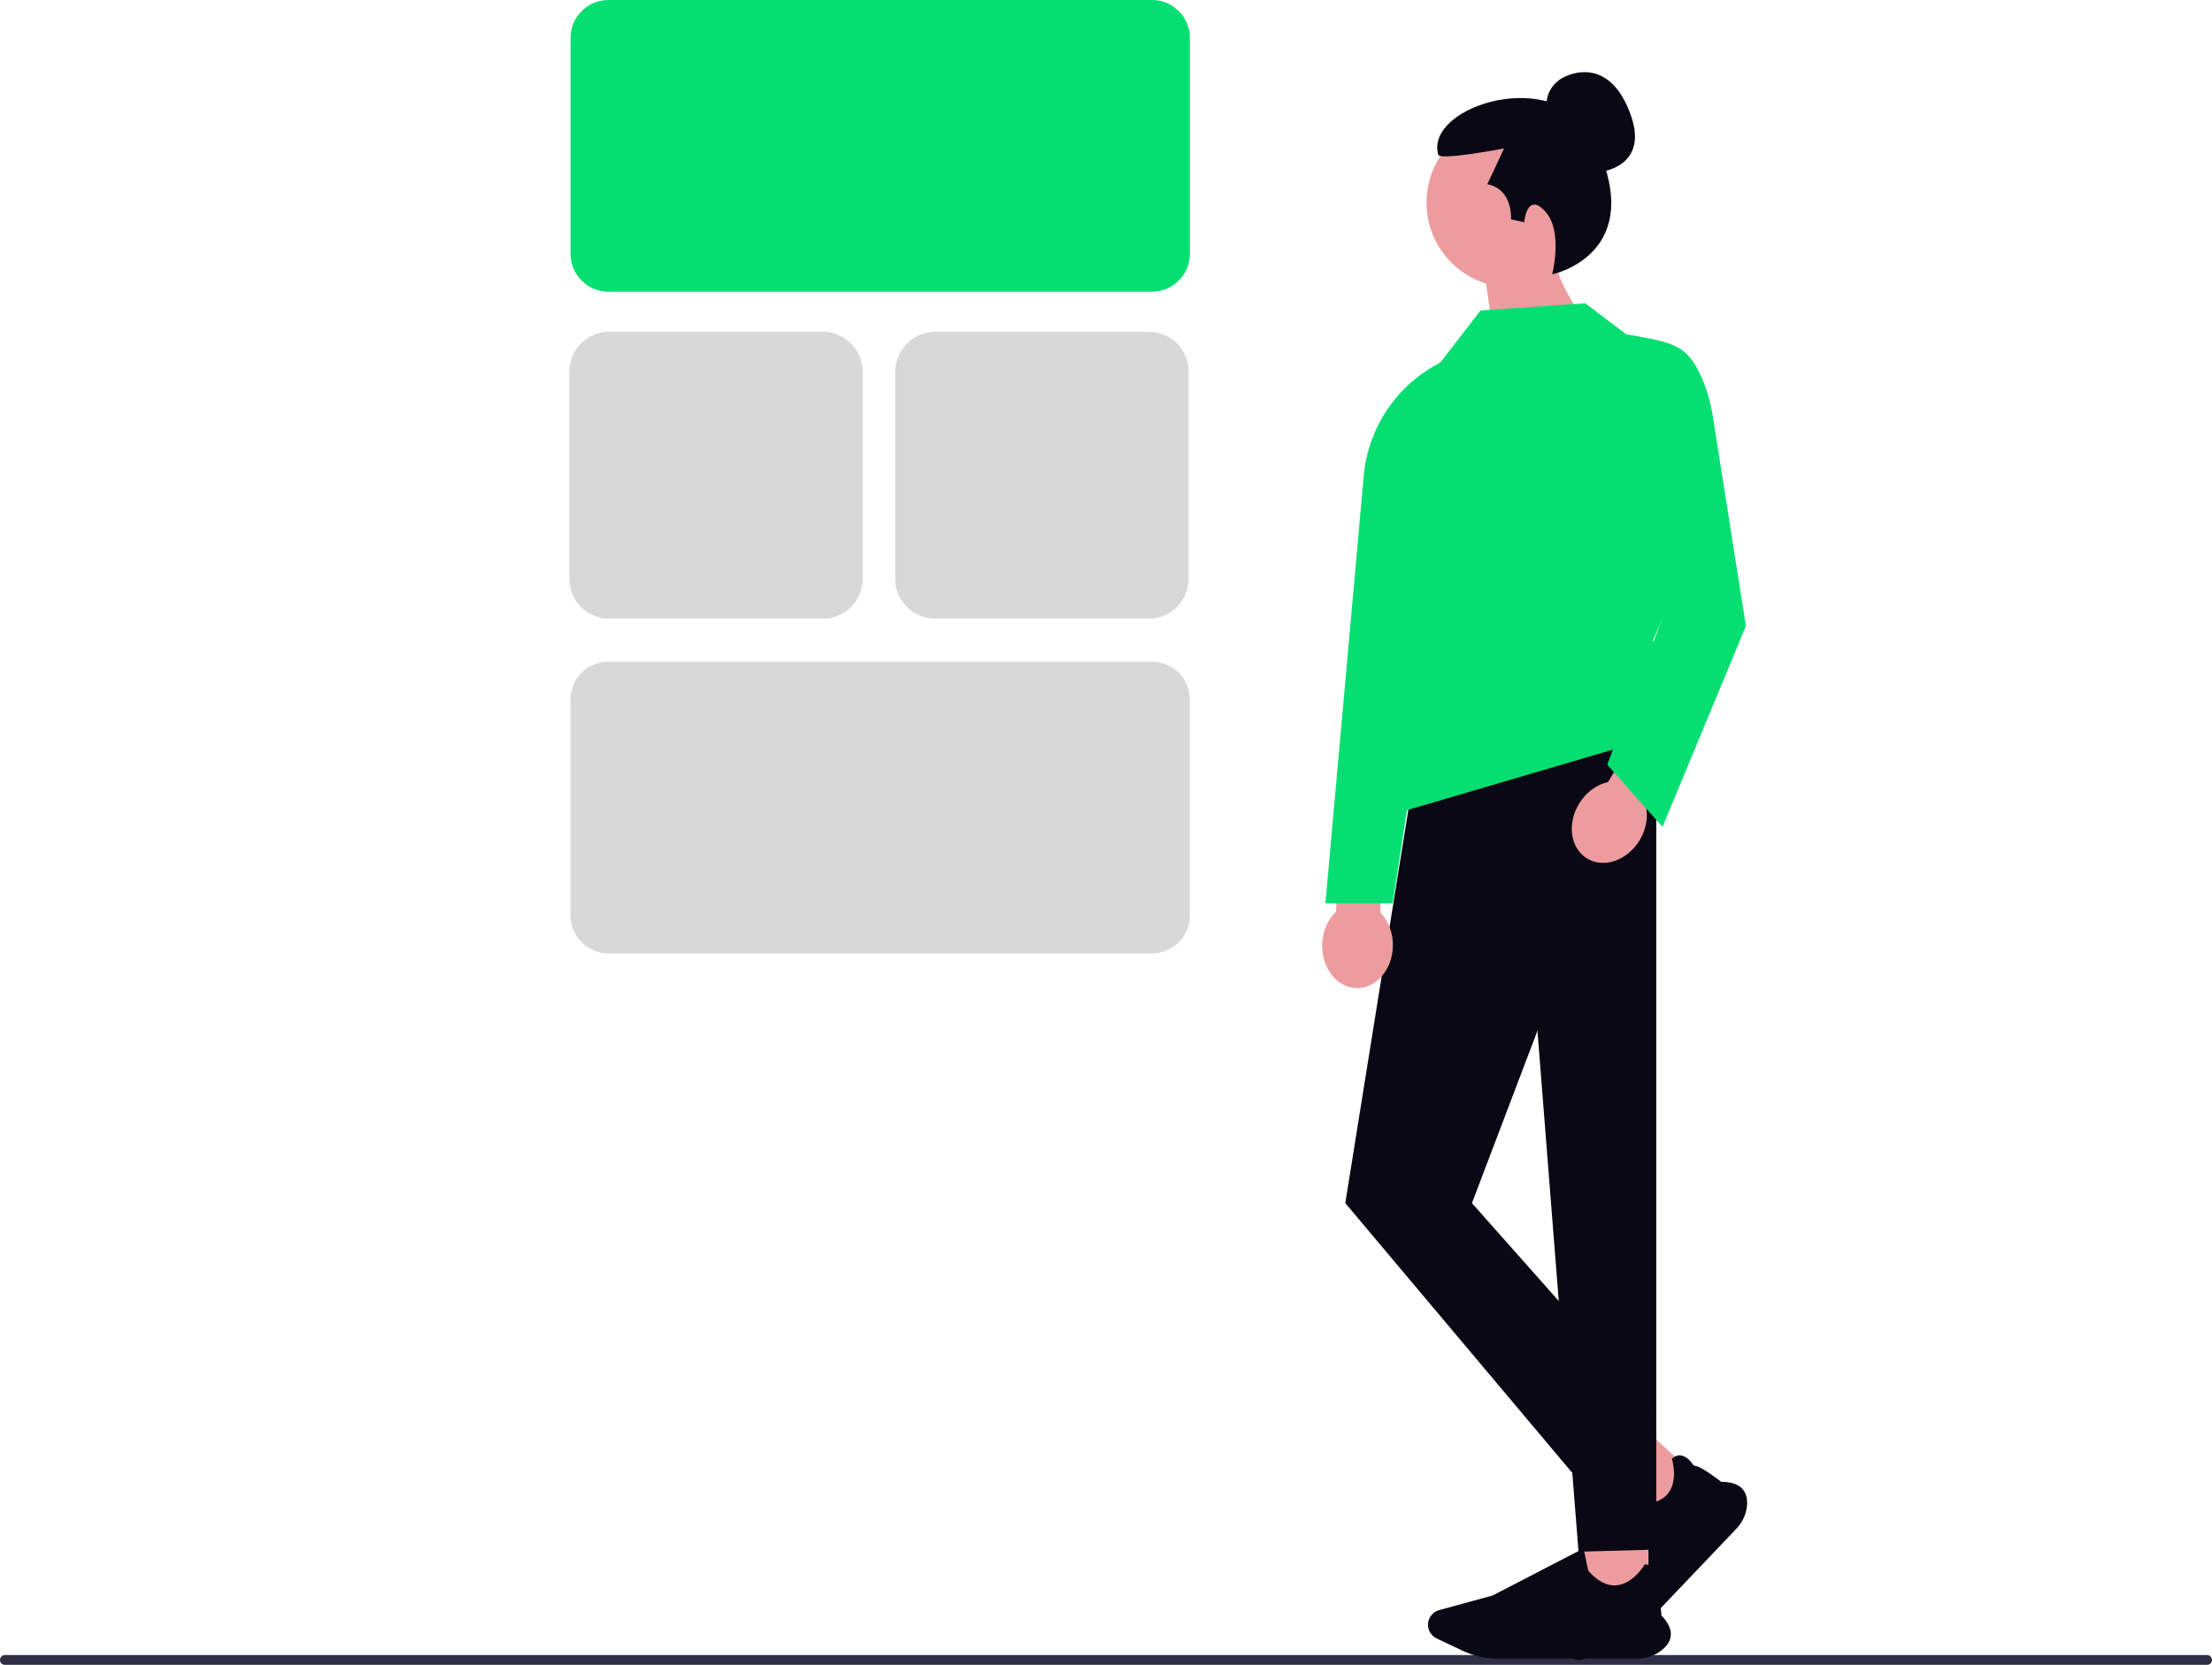
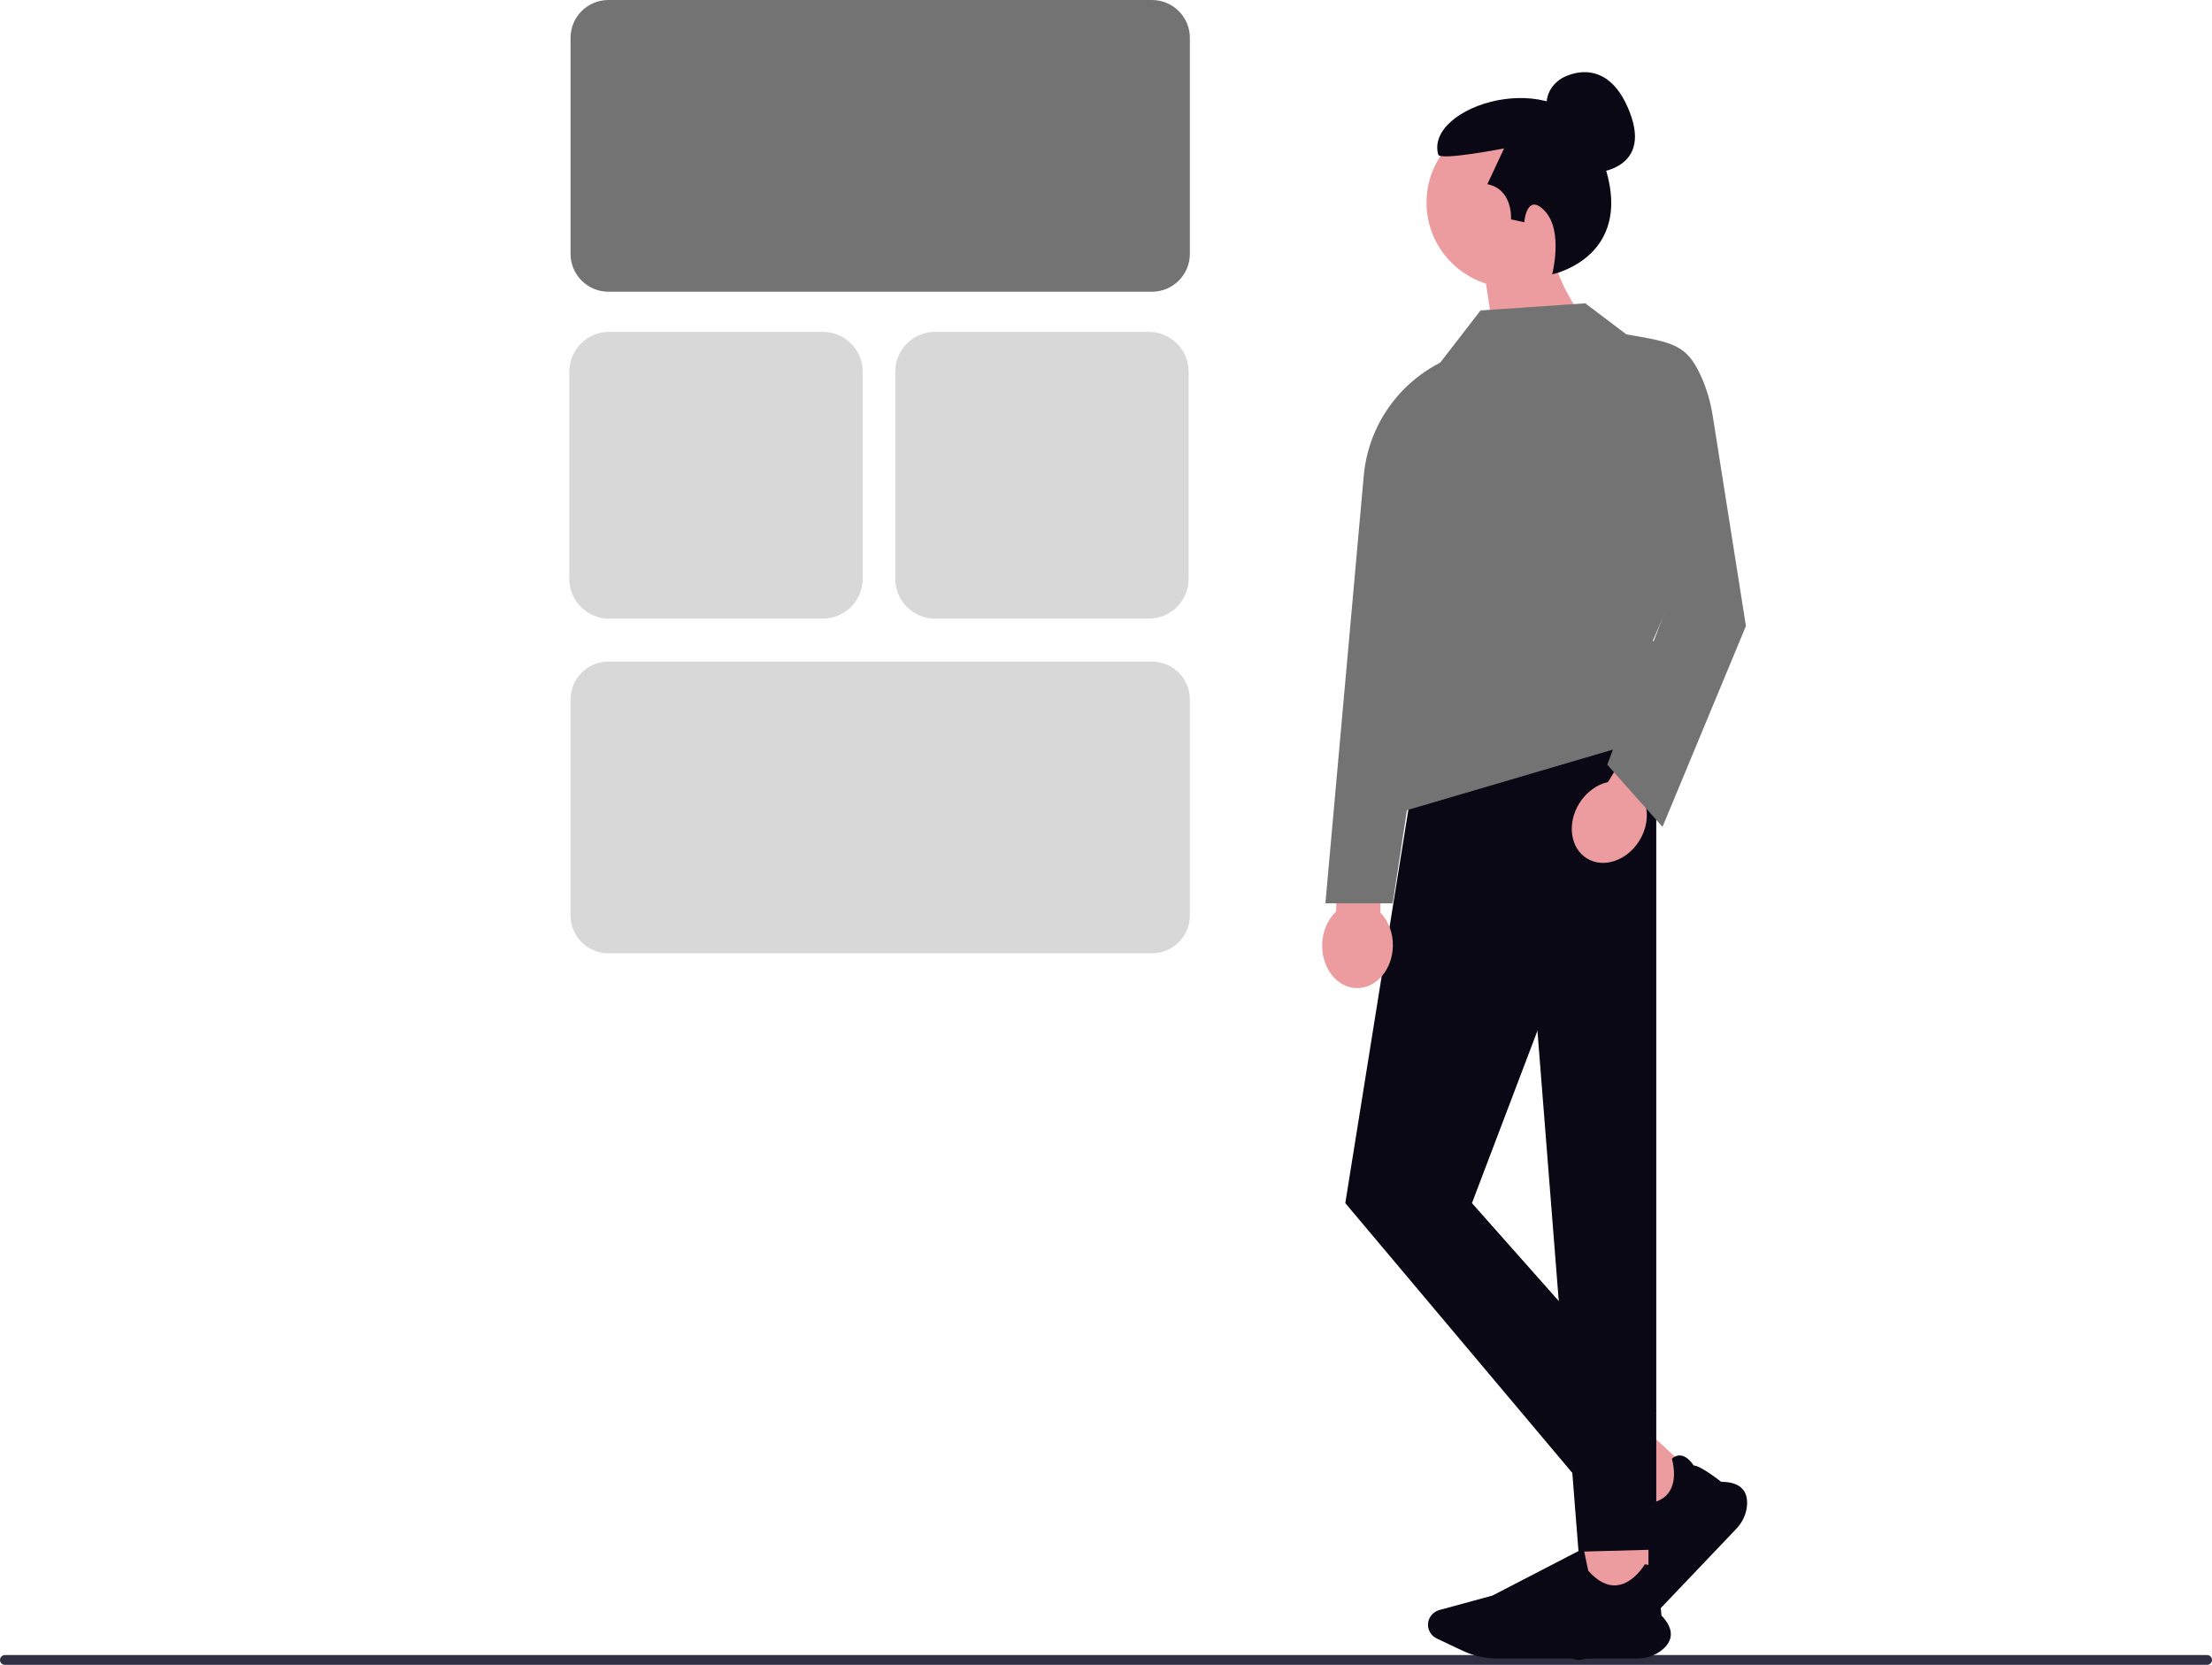
<svg xmlns="http://www.w3.org/2000/svg" width="678.62" height="510.816" viewBox="0 0 678.62 510.816" role="img" artist="Katerina Limpitsouni" source="https://undraw.co/">
-   <path d="m353.432,89.5h-166.788c-6.4,0-11.606-5.207-11.606-11.606V11.605c0-6.399,5.206-11.605,11.606-11.605h166.788c6.399,0,11.606,5.206,11.606,11.605v66.288c0,6.399-5.206,11.606-11.606,11.606Z" fill="#05df72" stroke-width="0" />
+   <path d="m353.432,89.5h-166.788c-6.4,0-11.606-5.207-11.606-11.606V11.605c0-6.399,5.206-11.605,11.606-11.605h166.788c6.399,0,11.606,5.206,11.606,11.605v66.288c0,6.399-5.206,11.606-11.606,11.606Z" fill="#737373" stroke-width="0" />
  <path d="m353.432,292.5h-166.788c-6.4,0-11.606-5.207-11.606-11.606v-66.288c0-6.399,5.206-11.605,11.606-11.605h166.788c6.399,0,11.606,5.206,11.606,11.605v66.288c0,6.399-5.206,11.606-11.606,11.606Z" fill="#d8d8d8" stroke-width="0" />
  <path d="m352.442,189.816h-65.57c-6.735,0-12.215-5.479-12.215-12.215v-63.57c0-6.735,5.479-12.215,12.215-12.215h65.57c6.735,0,12.215,5.479,12.215,12.215v63.57c0,6.735-5.479,12.215-12.215,12.215Z" fill="#d8d8d8" stroke-width="0" />
  <path d="m252.442,189.816h-65.57c-6.735,0-12.215-5.479-12.215-12.215v-63.57c0-6.735,5.479-12.215,12.215-12.215h65.57c6.735,0,12.215,5.479,12.215,12.215v63.57c0,6.735-5.479,12.215-12.215,12.215Z" fill="#d8d8d8" stroke-width="0" />
  <path d="m678.62,509.316c0,.83-.67,1.5-1.5,1.5H1.5c-.83,0-1.5-.67-1.5-1.5s.67-1.5,1.5-1.5h675.62c.83,0,1.5.67,1.5,1.5Z" fill="#2f2e43" stroke-width="0" />
  <polygon points="521.681 454.179 507.864 468.687 493.138 455.074 506.955 440.566 521.681 454.179" fill="#ec9c9f" stroke-width="0" />
  <path d="m532.717,469.039l-29.37,30.839c-2.51,2.636-5.646,4.718-9.067,6.022l-8.188,3.121c-1.693.645-3.642.272-4.966-.952-1.552-1.435-1.945-3.734-.956-5.591l7.876-14.774,8.405-29.962.091.056c2.286,1.408,5.754,3.521,6.001,3.61,4.352.154,7.468-.94,9.261-3.253,3.128-4.033,1.144-10.471,1.123-10.536l-.016-.049.04-.034c.912-.779,1.872-1.09,2.855-.926,2.086.349,3.578,2.691,3.796,3.052,1.957-.082,7.967,4.624,8.45,5.006,2.95-.008,5.113.692,6.428,2.08,1.15,1.213,1.65,2.936,1.488,5.119-.195,2.627-1.351,5.174-3.253,7.172Z" fill="#090814" stroke-width="0" />
  <rect x="485.537" y="470.883" width="20.193" height="19.895" fill="#ec9c9f" stroke-width="0" />
  <path d="m502.283,508.875h-42.923c-3.669,0-7.355-.828-10.662-2.394l-7.913-3.748c-1.636-.775-2.693-2.431-2.693-4.22,0-2.097,1.433-3.953,3.485-4.512l16.325-4.451,27.928-14.463.021.104c.522,2.606,1.332,6.543,1.434,6.782,2.864,3.232,5.806,4.722,8.745,4.429,5.126-.512,8.533-6.343,8.567-6.402l.026-.045.052.005c1.2.122,2.088.599,2.639,1.418,1.169,1.737.456,4.412.339,4.816,1.4,1.35,2.029,8.888,2.077,9.497,2.025,2.114,2.987,4.147,2.859,6.042-.111,1.656-1.044,3.195-2.771,4.572-2.078,1.657-4.754,2.57-7.535,2.57Z" fill="#090814" stroke-width="0" />
  <polygon points="508.126 220.323 436.574 220.358 412.723 369.149 484.276 454.193 508.126 432.932 451.58 369.149 508.126 220.323" fill="#090814" stroke-width="0" />
  <polygon points="465.835 242.257 508.126 220.323 508.126 475.454 484.276 476.108 465.835 242.257" fill="#090814" stroke-width="0" />
  <path d="m423.472,279.99l.504-23.225-13.56-.294-.504,23.225c-2.53,2.349-4.2,5.998-4.29,10.135-.157,7.24,4.573,13.214,10.564,13.344,5.991.13,10.976-5.633,11.133-12.873.09-4.138-1.421-7.856-3.846-10.312Z" fill="#ec9c9f" stroke-width="0" />
  <path d="m487.775,53.172s19.465-.042,12.194-18.798c-7.272-18.756-20.812-10.358-20.812-10.358,0,0-5.705,3.014-4.529,9.737" fill="#090814" stroke-width="0" />
  <path d="m489.723,62.169c0-14.38-11.657-26.038-26.038-26.038s-26.038,11.657-26.038,26.038c0,11.662,7.668,21.533,18.237,24.847l5.034,33.266,25.66-21.384s-5.544-7.061-8.516-15.022c7.026-4.663,11.661-12.642,11.661-21.707Z" fill="#ec9c9f" stroke-width="0" />
  <path d="m476.195,84.164s3.458-13.257-2.196-19.352c-5.641-6.082-6.37,3.381-6.37,3.381l-4.07-.885s.708-9.202-7.256-10.795l5.132-10.972s-19.648,3.815-20.19,1.912c-4.261-14.974,36.39-27.765,47.62-4.92,17.466,35.53-12.671,41.632-12.671,41.632Z" fill="#090814" stroke-width="0" />
-   <path d="m453.197,107.36h-0c-18.903,3.694-33.092,19.433-34.813,38.617l-11.766,131.195h20.648l25.931-169.812Z" fill="#05df72" stroke-width="0" />
-   <polyline points="433.673 211.888 430.457 248.931 517.747 223.258 507.111 196.484 526.916 151.005 486.487 93.056 454.212 95.257 441.742 111.395" fill="#05df72" stroke-width="0" />
+   <path d="m453.197,107.36h-0c-18.903,3.694-33.092,19.433-34.813,38.617l-11.766,131.195h20.648l25.931-169.812Z" fill="#737373" stroke-width="0" />
+   <polyline points="433.673 211.888 430.457 248.931 517.747 223.258 507.111 196.484 526.916 151.005 486.487 93.056 454.212 95.257 441.742 111.395" fill="#737373" stroke-width="0" />
  <path d="m504.858,247.067l12.175-19.784-11.551-7.109-12.175,19.784c-3.37.748-6.656,3.052-8.825,6.577-3.795,6.167-2.734,13.713,2.37,16.853,5.104,3.141,12.318.687,16.113-5.48,2.169-3.525,2.745-7.496,1.894-10.842Z" fill="#ec9c9f" stroke-width="0" />
-   <path d="m479.885,93.79l7.038-.292,12.033,9.094c14.259,2.432,18.394,3.113,22.763,12.532,1.836,3.958,3.053,8.174,3.733,12.483l10.18,64.475-25.588,61.616-16.956-19.072,18.126-48.173-3.011-11.523" fill="#05df72" stroke-width="0" />
+   <path d="m479.885,93.79l7.038-.292,12.033,9.094c14.259,2.432,18.394,3.113,22.763,12.532,1.836,3.958,3.053,8.174,3.733,12.483l10.18,64.475-25.588,61.616-16.956-19.072,18.126-48.173-3.011-11.523" fill="#737373" stroke-width="0" />
</svg>
